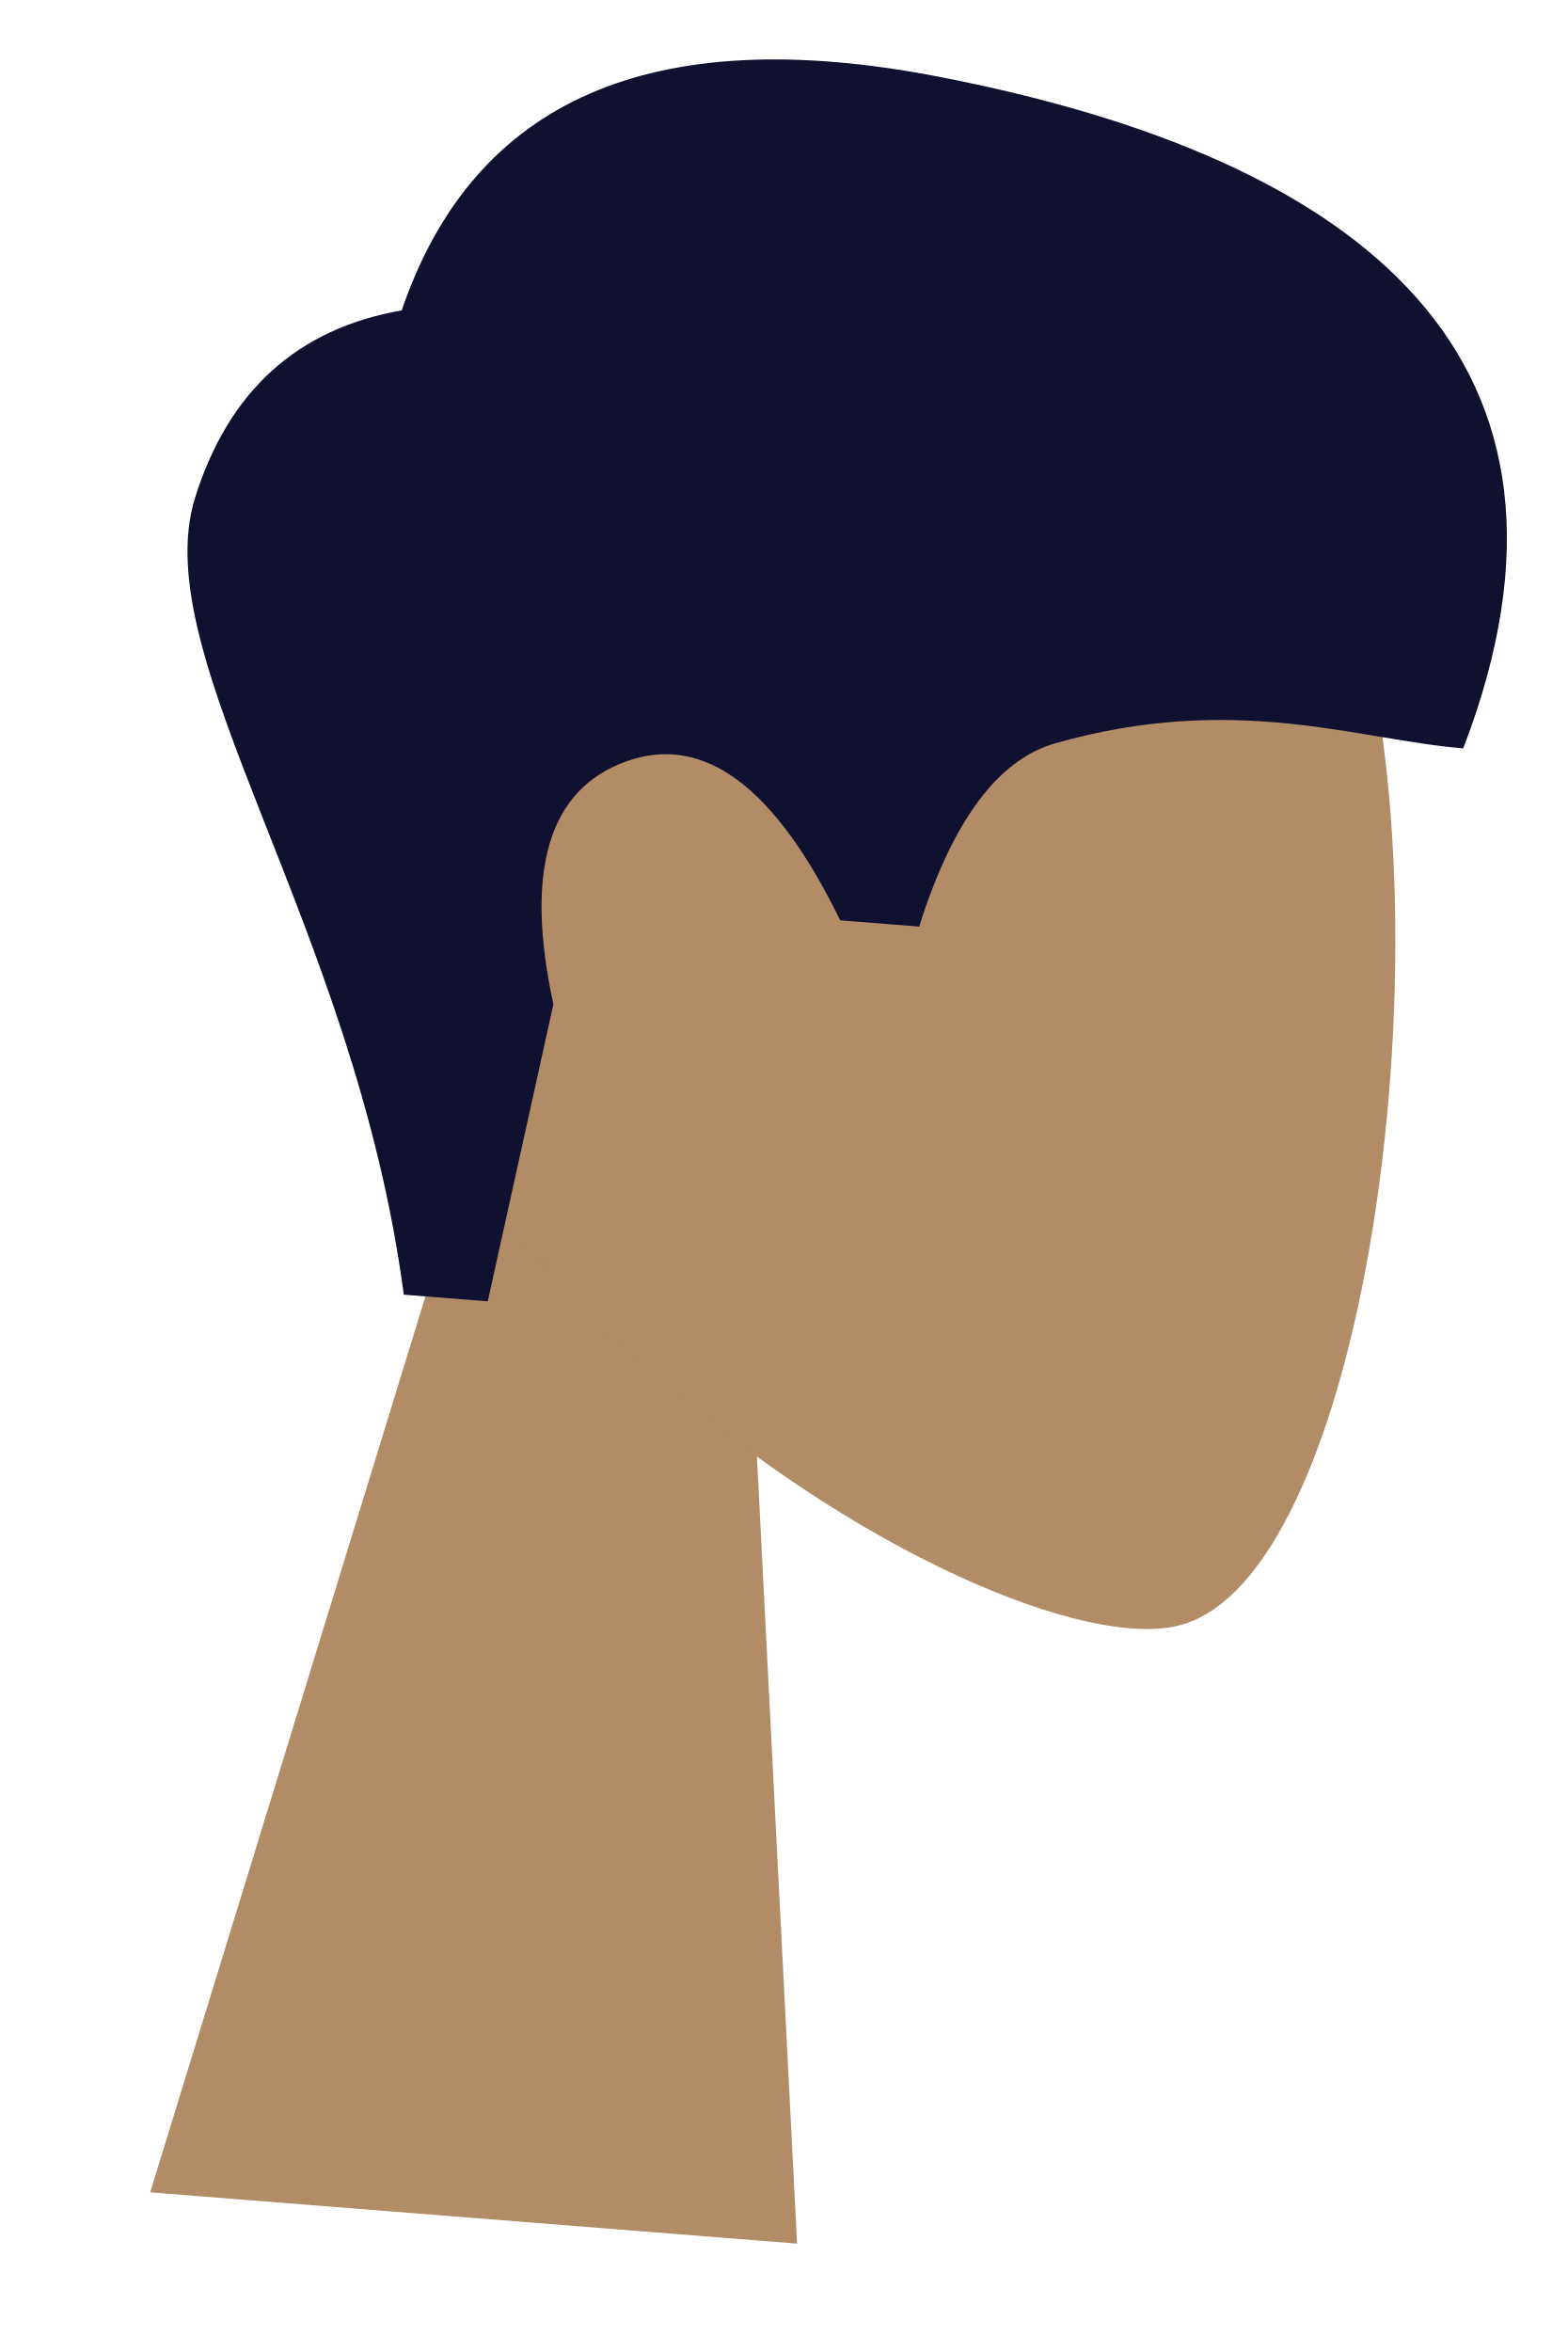
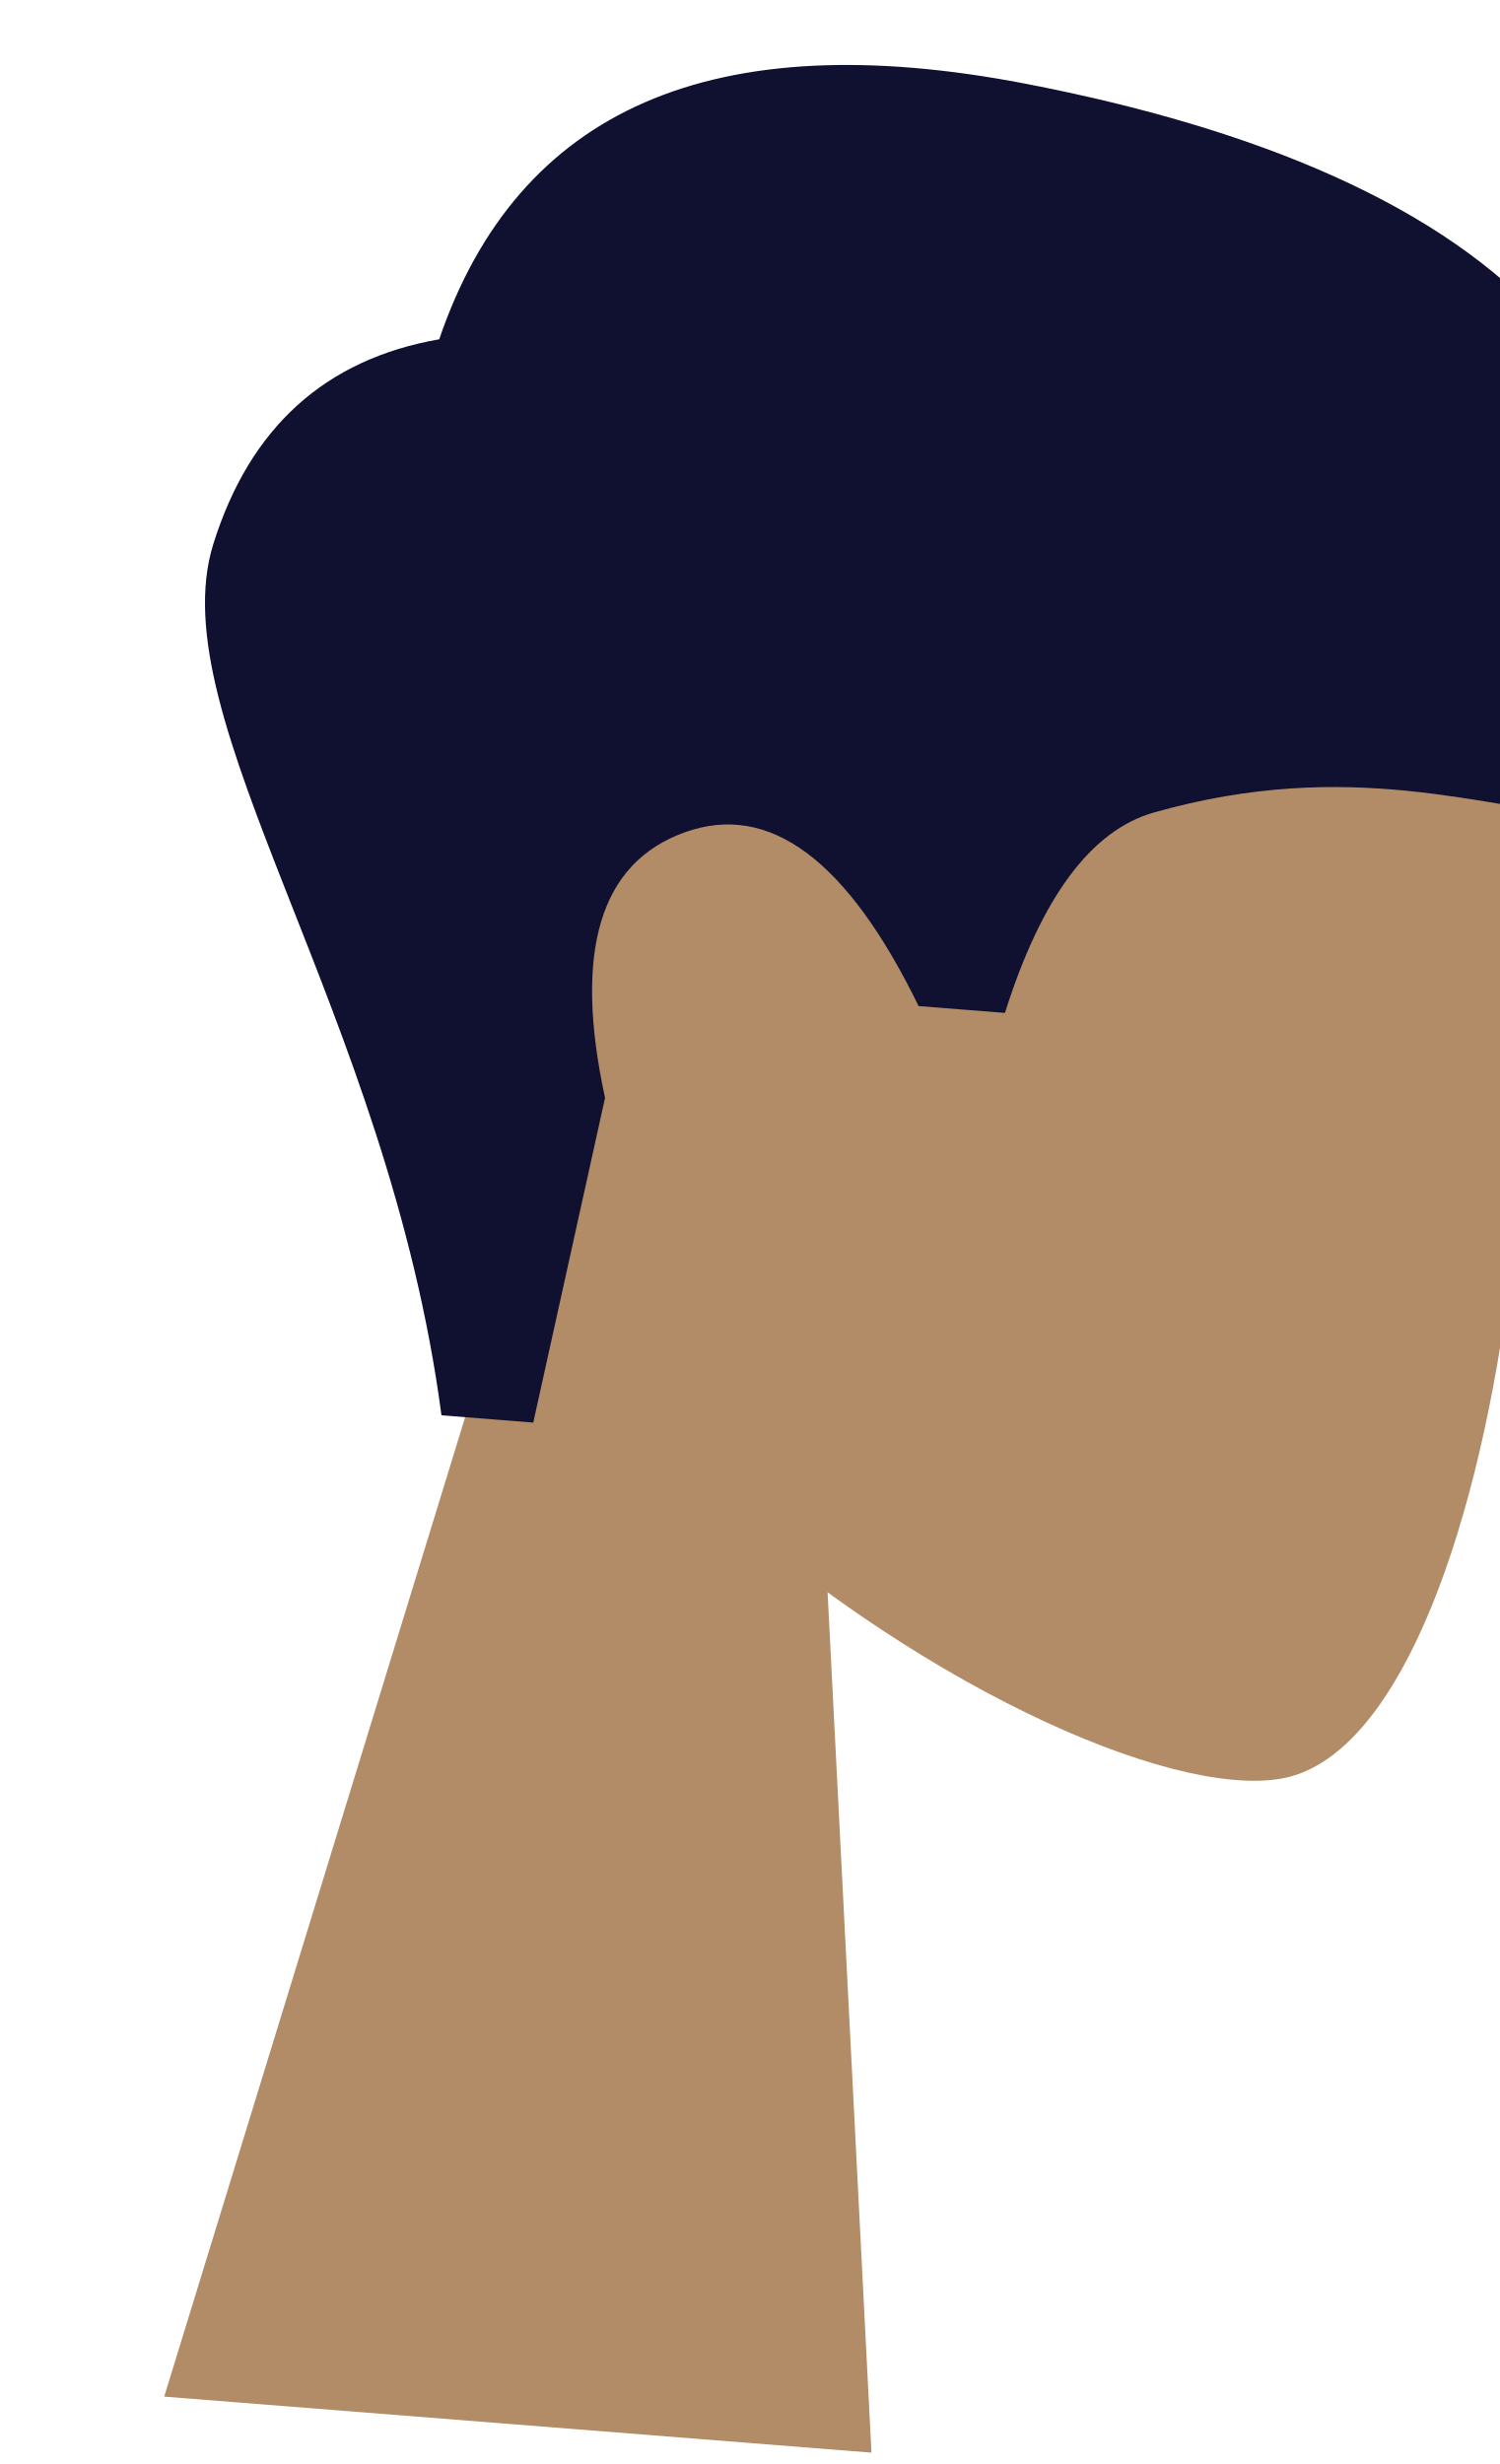
- <svg xmlns="http://www.w3.org/2000/svg" width="16" height="24" viewBox="0 0 16 24" fill="none">
+ <svg xmlns="http://www.w3.org/2000/svg" width="14" height="23" viewBox="0 0 14 23" fill="none">
  <path fill-rule="evenodd" clip-rule="evenodd" d="M1.533 22.371L5.464 9.577L7.464 9.735L8.135 22.894L1.533 22.371Z" fill="#B28B67" />
  <path fill-rule="evenodd" clip-rule="evenodd" d="M11.962 16.602C9.852 16.973 2.309 12.255 3.251 6.357C4.192 0.459 12.279 2.414 13.608 5.533C14.937 8.653 14.072 16.23 11.962 16.602Z" fill="#B28B67" />
  <path fill-rule="evenodd" clip-rule="evenodd" d="M4.121 13.211C3.622 9.43 1.483 6.711 1.991 5.079C2.331 3.992 3.033 3.354 4.1 3.167C4.834 1.015 6.656 0.22 9.566 0.78C13.93 1.621 16.457 3.676 14.934 7.636C13.866 7.552 12.611 7.061 10.769 7.585C10.185 7.752 9.722 8.375 9.381 9.455L8.575 9.391C7.909 8.025 7.181 7.484 6.39 7.77C5.599 8.055 5.352 8.881 5.648 10.248L4.978 13.279L4.121 13.211Z" fill="#101030" />
</svg>
